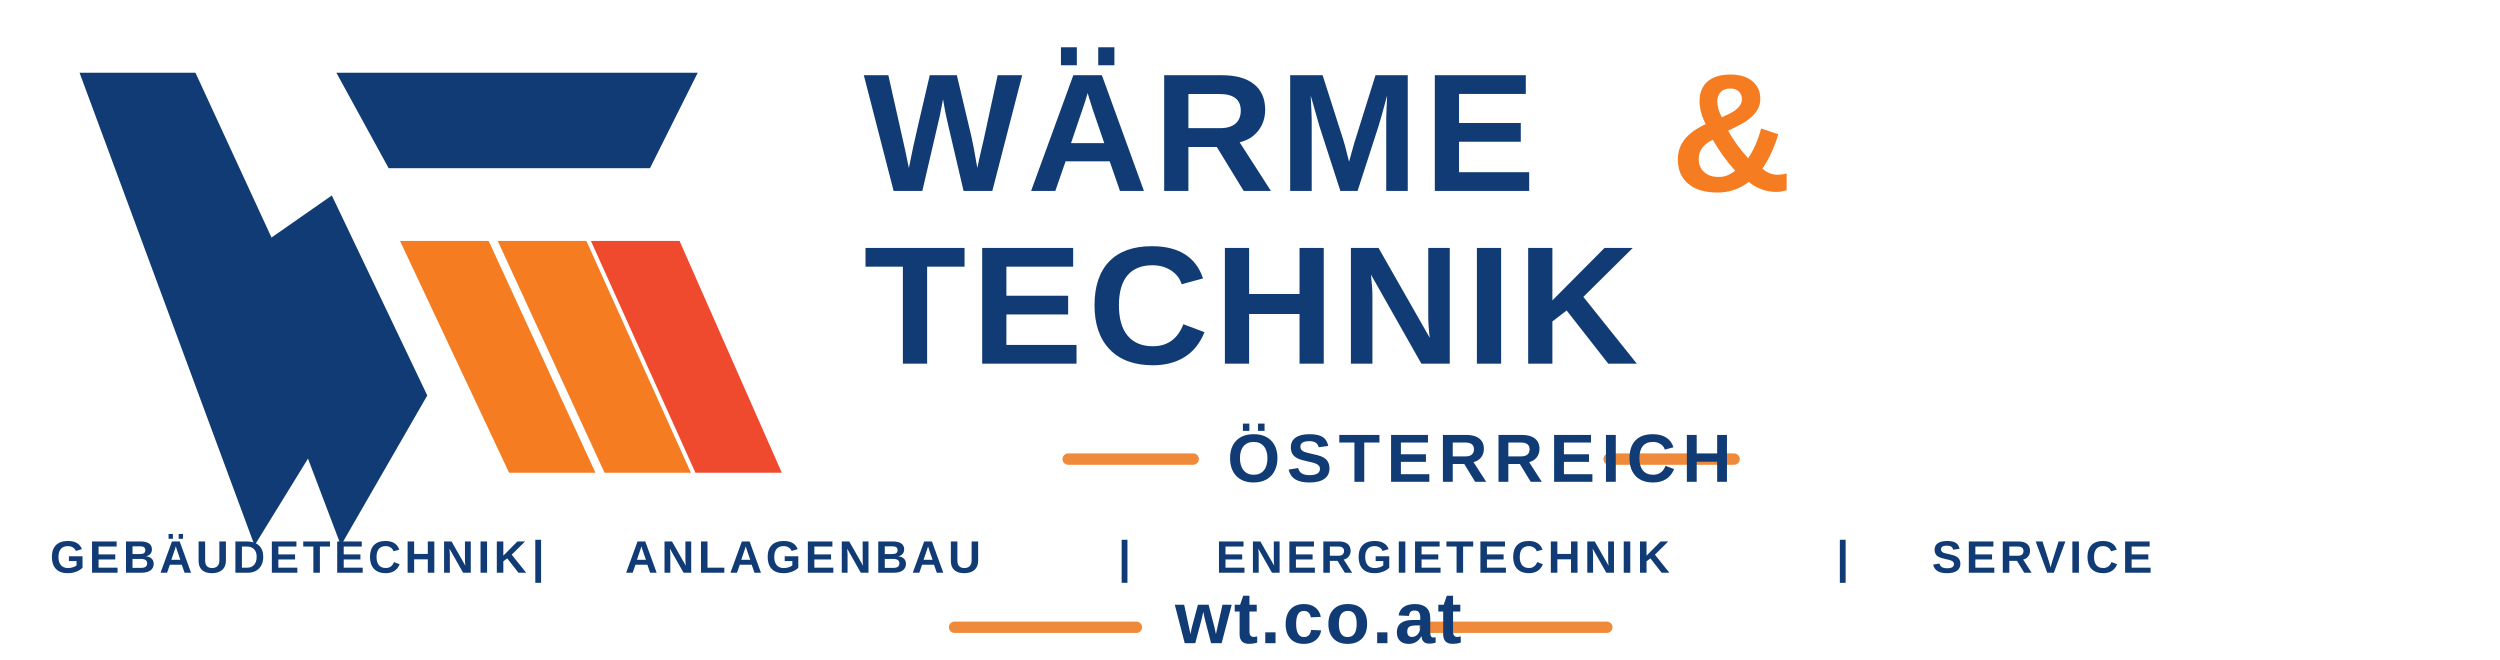
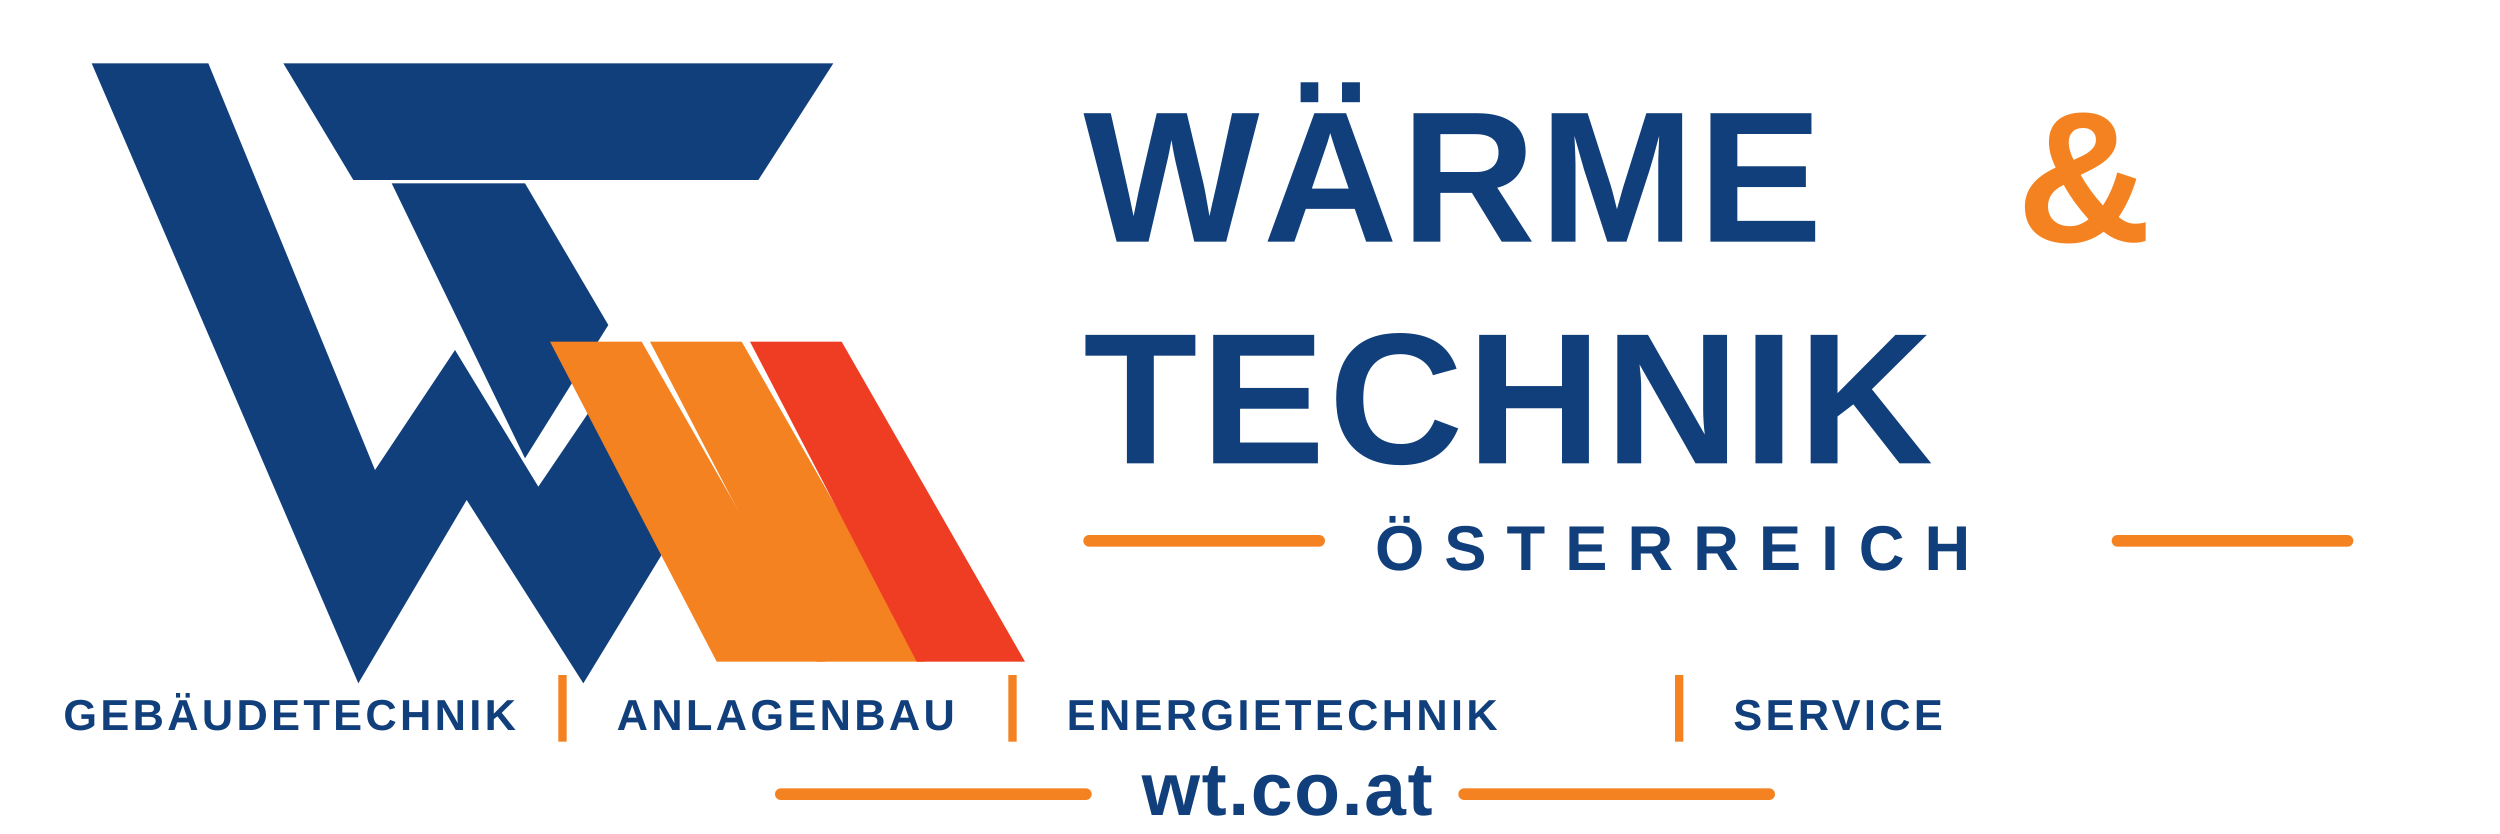
- <svg xmlns="http://www.w3.org/2000/svg" viewBox="0 0 1100 290" role="img" aria-labelledby="title desc">
+ <svg xmlns="http://www.w3.org/2000/svg" viewBox="0 0 1500 500" role="img" aria-labelledby="title desc">
  <defs>
    <style>
-       .navy{fill:#103b74}.orange{fill:#f57c20}.red{fill:#ef4a2e}.line{stroke:#ef8a3a;stroke-width:5;stroke-linecap:round}
-       .big{font-family:Arial,Helvetica,sans-serif;font-weight:800;letter-spacing:2px}.small{font-family:Arial,Helvetica,sans-serif;font-weight:700;letter-spacing:2.8px}.tiny{font-family:Arial,Helvetica,sans-serif;font-weight:700;letter-spacing:1.6px}.domain{font-family:Arial,Helvetica,sans-serif;font-weight:800;letter-spacing:1px}
+       .blue{fill:#103f7b}
+       .orange{fill:#f58220}
+       .red{fill:#ef3d23}
+       .word{font-family:Arial,Helvetica,sans-serif;font-weight:900;letter-spacing:2px}
+       .country{font-family:Arial,Helvetica,sans-serif;font-weight:700;letter-spacing:12px}
+       .service{font-family:Arial,Helvetica,sans-serif;font-weight:700;letter-spacing:2px}
+       .domain{font-family:Arial,Helvetica,sans-serif;font-weight:800;letter-spacing:1px}
    </style>
  </defs>
-   <polygon class="navy" points="35,32 86,32 152,175 112,240 35,32" />
-   <polygon class="navy" points="103,116 146,86 188,174 150,240 103,116" />
-   <polygon class="navy" points="148,32 307,32 286,74 171,74" />
-   <polygon class="orange" points="176,106 215,106 262,208 224,208" />
-   <polygon class="orange" points="219,106 258,106 304,208 266,208" />
-   <polygon class="red" points="260,106 299,106 344,208 306,208" />
-   <text x="380" y="84" class="big navy" font-size="74">WÄRME</text>
-   <text x="735" y="84" class="big orange" font-size="74">&amp;</text>
-   <text x="380" y="160" class="big navy" font-size="74">TECHNIK</text>
-   <line x1="470" y1="202" x2="525" y2="202" class="line" />
-   <line x1="708" y1="202" x2="763" y2="202" class="line" />
-   <text x="540" y="212" class="small navy" font-size="30">ÖSTERREICH</text>
-   <text x="22" y="252" class="tiny navy" font-size="20">GEBÄUDETECHNIK</text>
-   <text x="234" y="252" class="tiny navy" font-size="20">|</text>
-   <text x="275" y="252" class="tiny navy" font-size="20">ANLAGENBAU</text>
-   <text x="492" y="252" class="tiny navy" font-size="20">|</text>
-   <text x="535" y="252" class="tiny navy" font-size="20">ENERGIETECHNIK</text>
-   <text x="808" y="252" class="tiny navy" font-size="20">|</text>
-   <text x="850" y="252" class="tiny navy" font-size="20">SERVICE</text>
-   <line x1="420" y1="276" x2="500" y2="276" class="line" />
-   <line x1="627" y1="276" x2="707" y2="276" class="line" />
-   <text x="517" y="283" class="domain navy" font-size="32">wt.co.at</text>
+   <polygon class="blue" points="55,38 125,38 225,282 273,210 323,292 365,230 414,305 350,410 280,300 215,410 55,38" />
+   <polygon class="blue" points="170,38 500,38 455,108 212,108" />
+   <polygon class="blue" points="235,110 315,110 365,195 315,275 235,110" />
+   <polygon class="orange" points="330,205 385,205 495,397 430,397" />
+   <polygon class="orange" points="390,205 445,205 555,397 490,397" />
+   <polygon class="red" points="450,205 505,205 615,397 550,397" />
+   <text x="650" y="145" class="word blue" font-size="112">WÄRME</text>
+   <text x="1210" y="145" class="word orange" font-size="112">&amp;</text>
+   <text x="650" y="278" class="word blue" font-size="112">TECHNIK</text>
+   <rect x="650" y="321" width="145" height="7" rx="3.5" class="orange" />
+   <text x="825" y="342" class="country blue" font-size="38">ÖSTERREICH</text>
+   <rect x="1267" y="321" width="145" height="7" rx="3.5" class="orange" />
+   <text x="38" y="438" class="service blue" font-size="26">GEBÄUDETECHNIK</text>
+   <rect x="335" y="405" width="5" height="40" class="orange" />
+   <text x="370" y="438" class="service blue" font-size="26">ANLAGENBAU</text>
+   <rect x="605" y="405" width="5" height="40" class="orange" />
+   <text x="640" y="438" class="service blue" font-size="26">ENERGIETECHNIK</text>
+   <rect x="1005" y="405" width="5" height="40" class="orange" />
+   <text x="1040" y="438" class="service blue" font-size="26">SERVICE</text>
+   <rect x="465" y="473" width="190" height="7" rx="3.5" class="orange" />
+   <text x="685" y="489" class="domain blue" font-size="45">wt.co.at</text>
+   <rect x="875" y="473" width="190" height="7" rx="3.5" class="orange" />
</svg>
